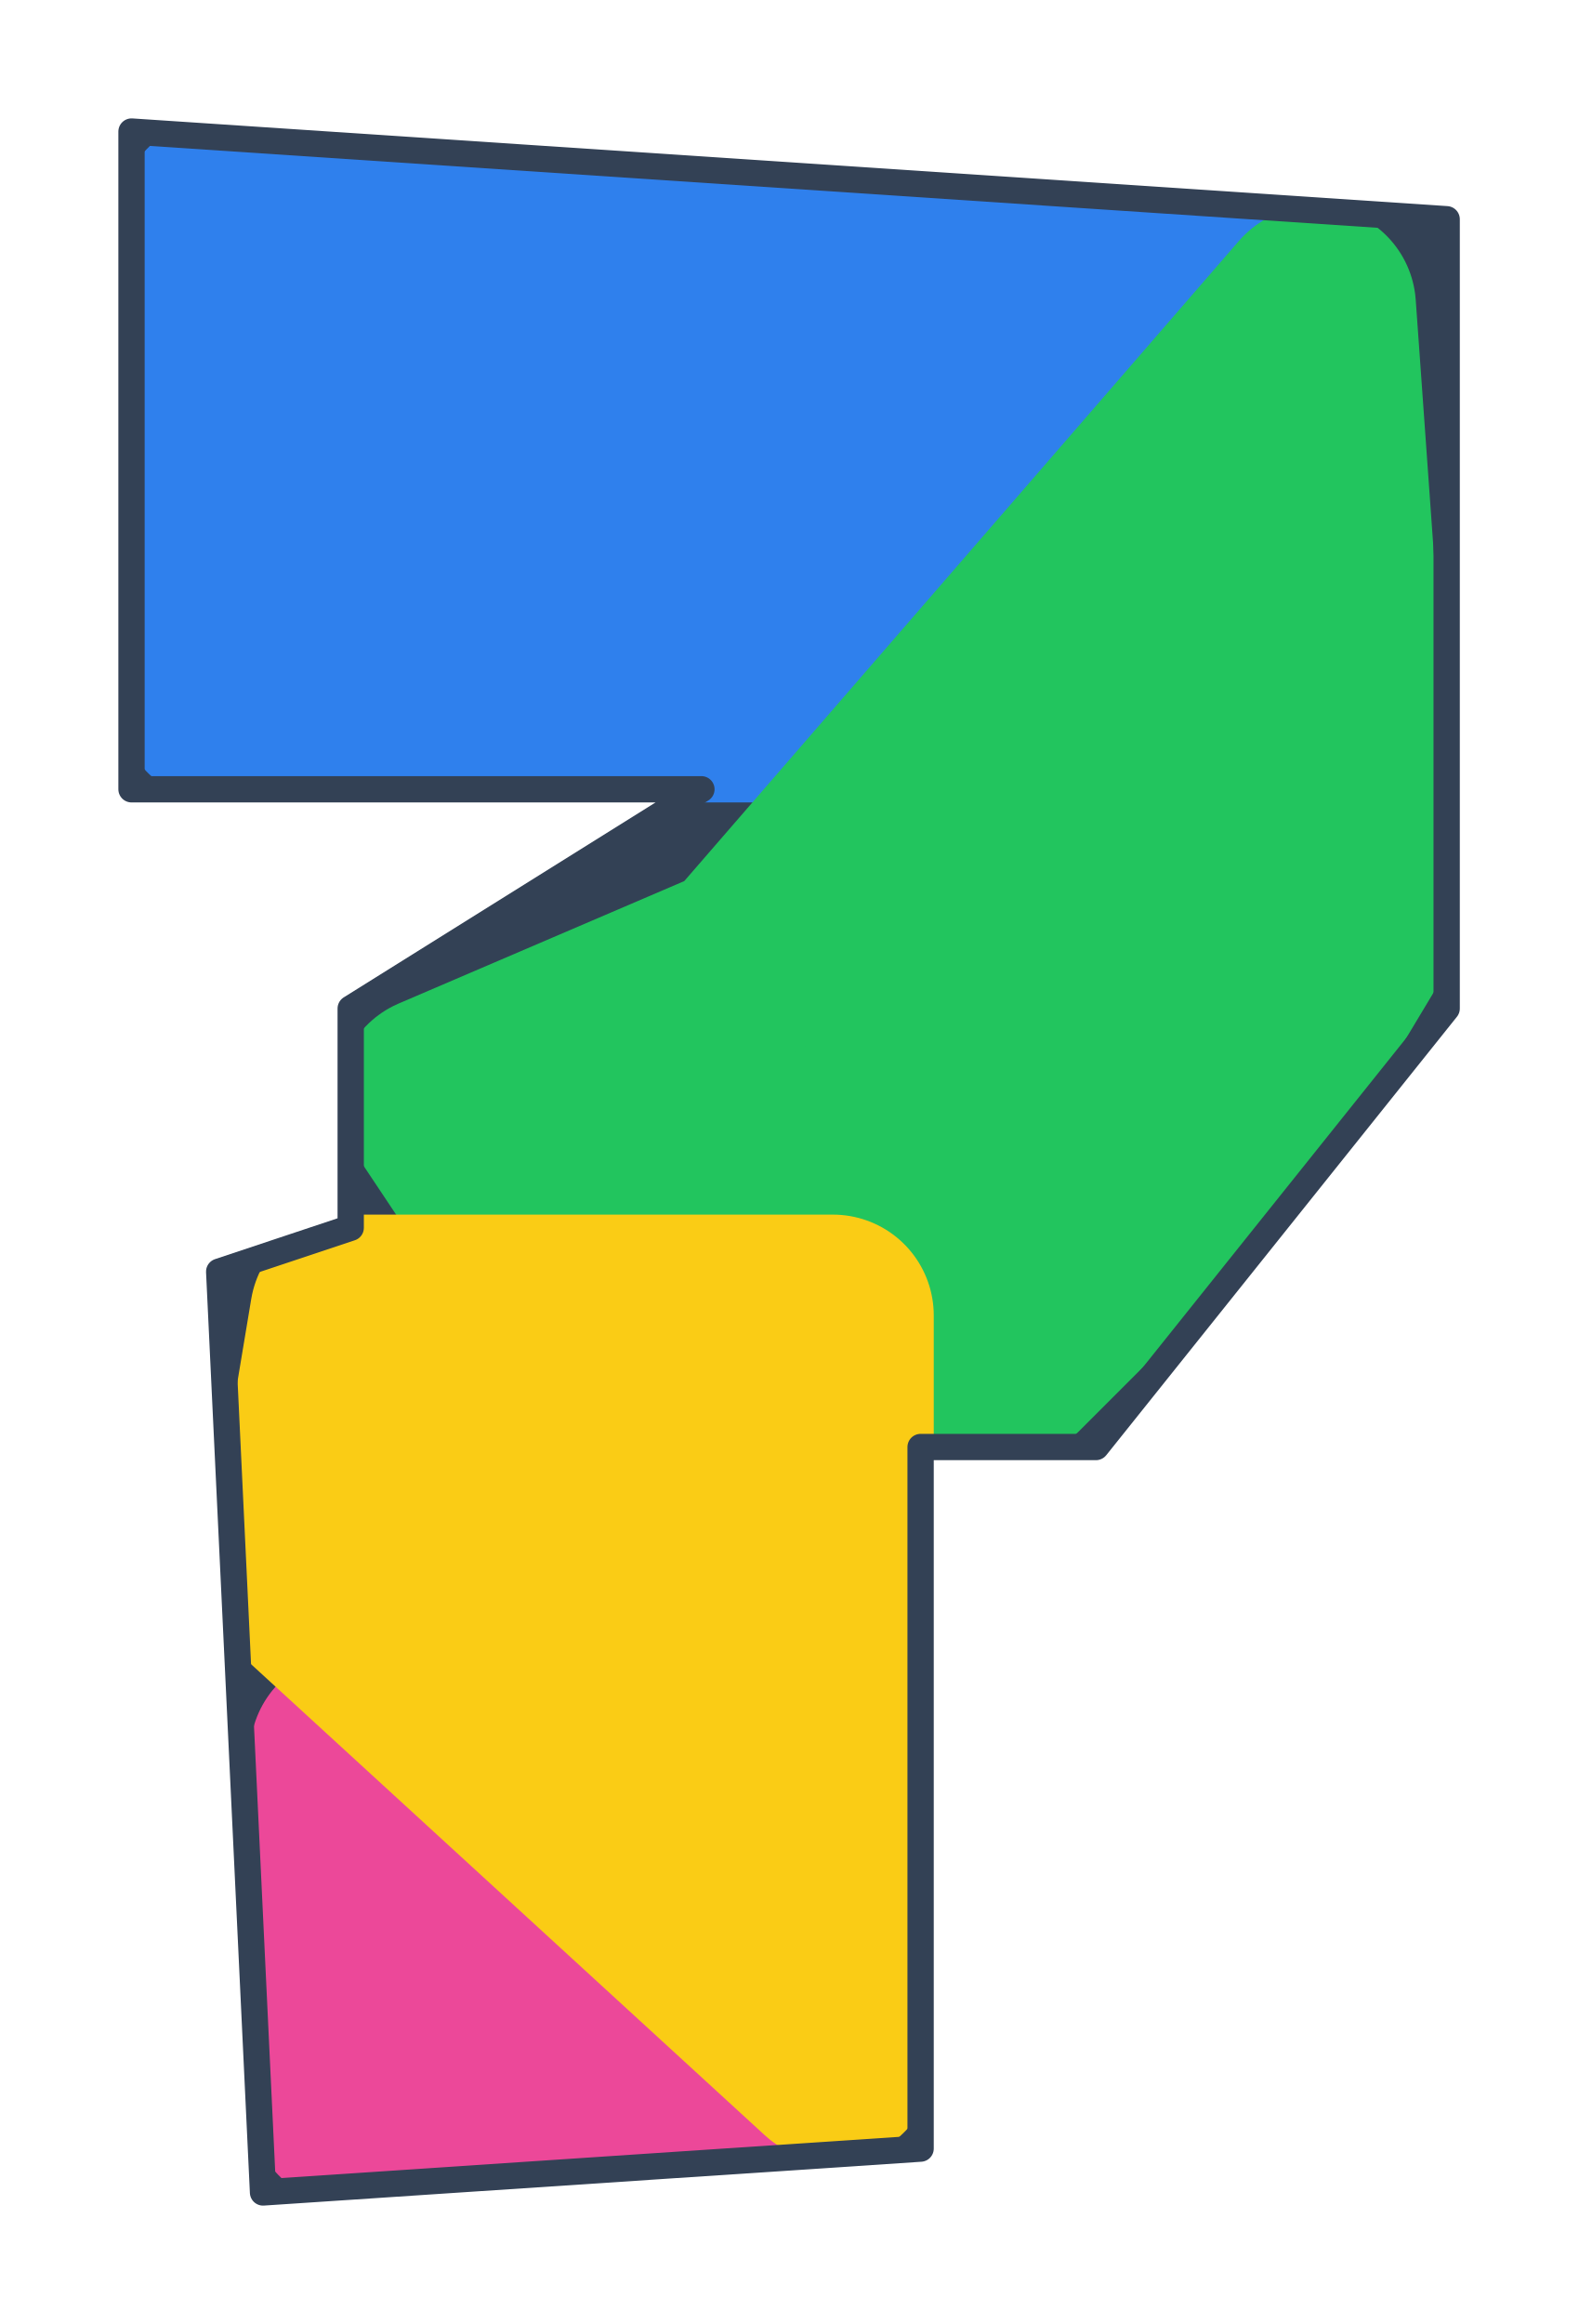
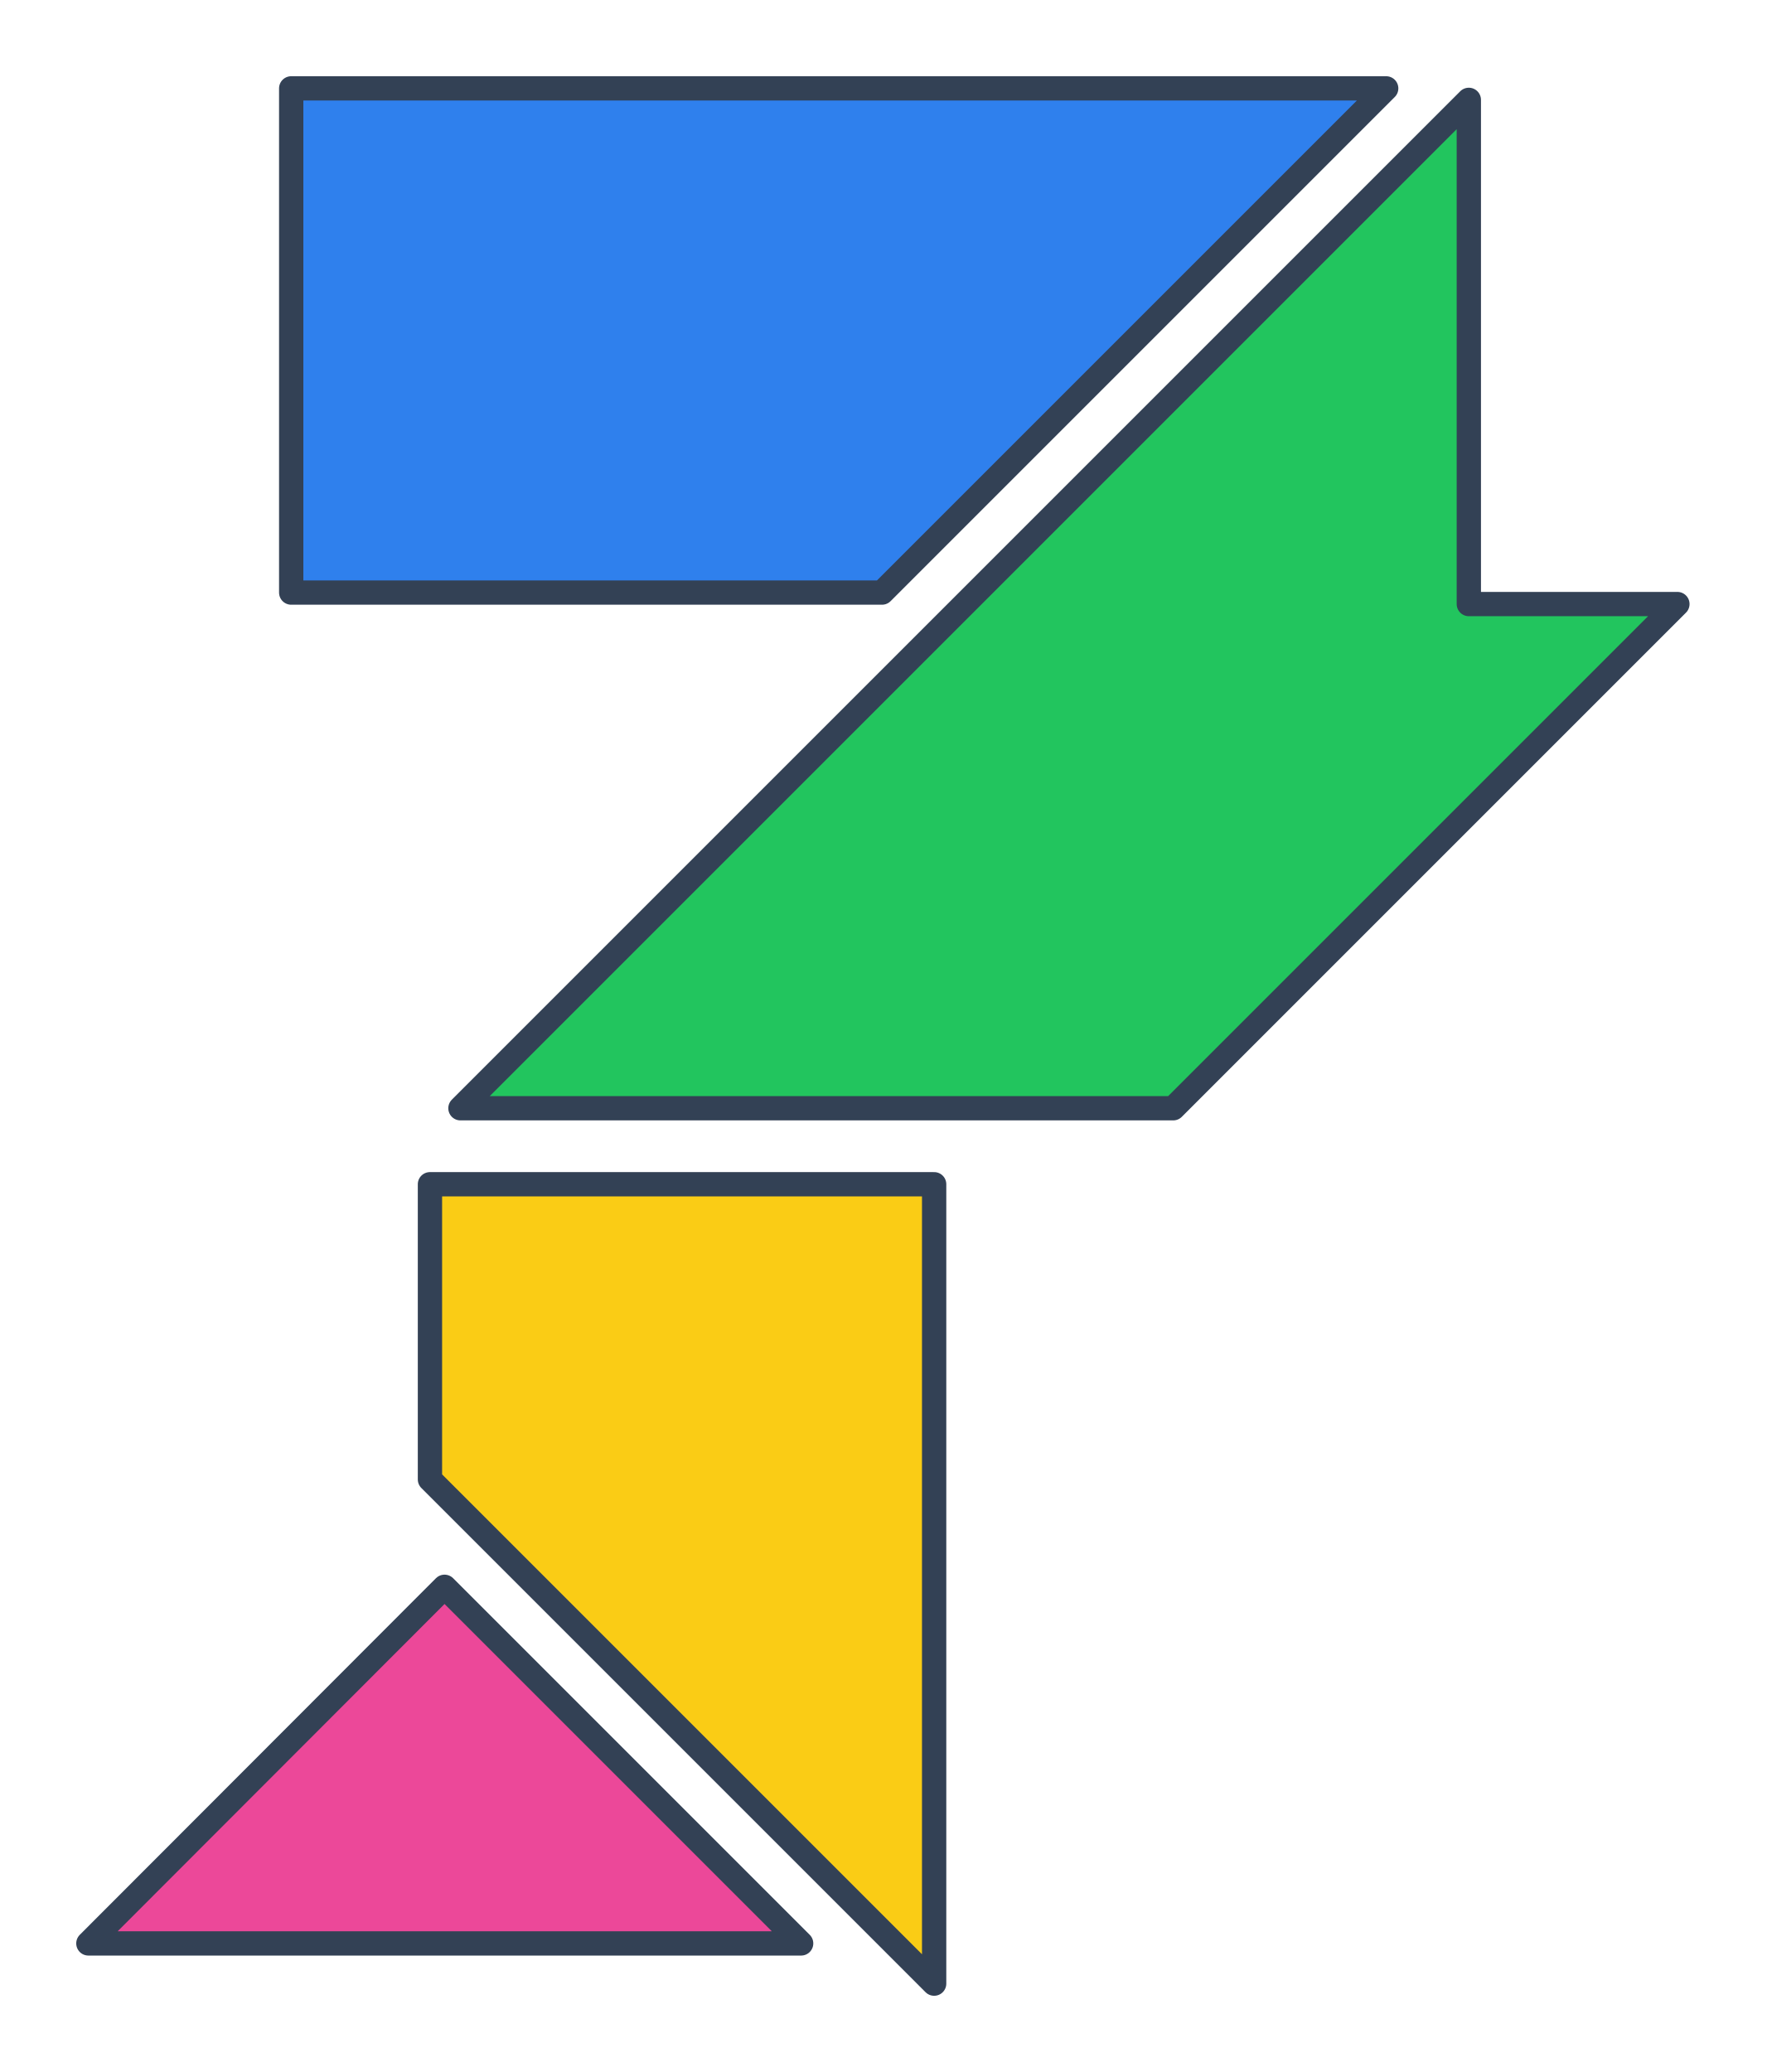
- <svg xmlns="http://www.w3.org/2000/svg" viewBox="21 29 36 53" preserveAspectRatio="xMidYMid meet">
-   <defs>
-     <polygon id="solution-silhouette" points="24,32 54,34 54,52 46,62 42,62 42,78 27,79 26,58 29,57 29,52 37,47 24,47" />
-     <clipPath id="solution-clip">
-       <use href="#solution-silhouette" />
-     </clipPath>
-   </defs>
-   <use href="#solution-silhouette" fill="#334155" />
-   <g clip-path="url(#solution-clip)">
-     <polygon points="26,34 50,36 41,45 26,45" fill="#2f80ed" stroke="#2f80ed" stroke-width="4.6" stroke-linejoin="round" />
-     <polygon points="51,36 52,50 49,55 44,60 33,57 31,54 38,51" fill="#22c55e" stroke="#22c55e" stroke-width="4.6" stroke-linejoin="round" />
-     <polygon points="29,69 37,77 29,77" fill="#ec4899" stroke="#ec4899" stroke-width="4.6" stroke-linejoin="round" />
-     <polygon points="29,59 40,59 40,76 28,65" fill="#facc15" stroke="#facc15" stroke-width="4.6" stroke-linejoin="round" />
+ <svg xmlns="http://www.w3.org/2000/svg" viewBox="19.27 32.38 39.97 46.89" preserveAspectRatio="xMidYMid meet">
+   <g stroke="#334155" stroke-width="0.55" stroke-linejoin="round">
+     <polygon data-piece="blue" points="50.64,34.38 39.23,45.79 25.86,45.79 25.86,34.38" fill="#2f80ed" />
+     <polygon data-piece="green" points="29.69,57.46 45.82,57.46 57.23,46.05 52.51,46.05 52.51,34.64" fill="#22c55e" />
+     <polygon data-piece="red" points="37.4,76.36 21.27,76.36 29.33,68.29" fill="#ec4899" />
+     <polygon data-piece="yellow" points="40.41,77.27 40.41,59.18 29,59.18 29,65.86" fill="#facc15" />
  </g>
-   <use href="#solution-silhouette" fill="none" stroke="#334155" stroke-width="0.6" stroke-linejoin="round" />
</svg>
